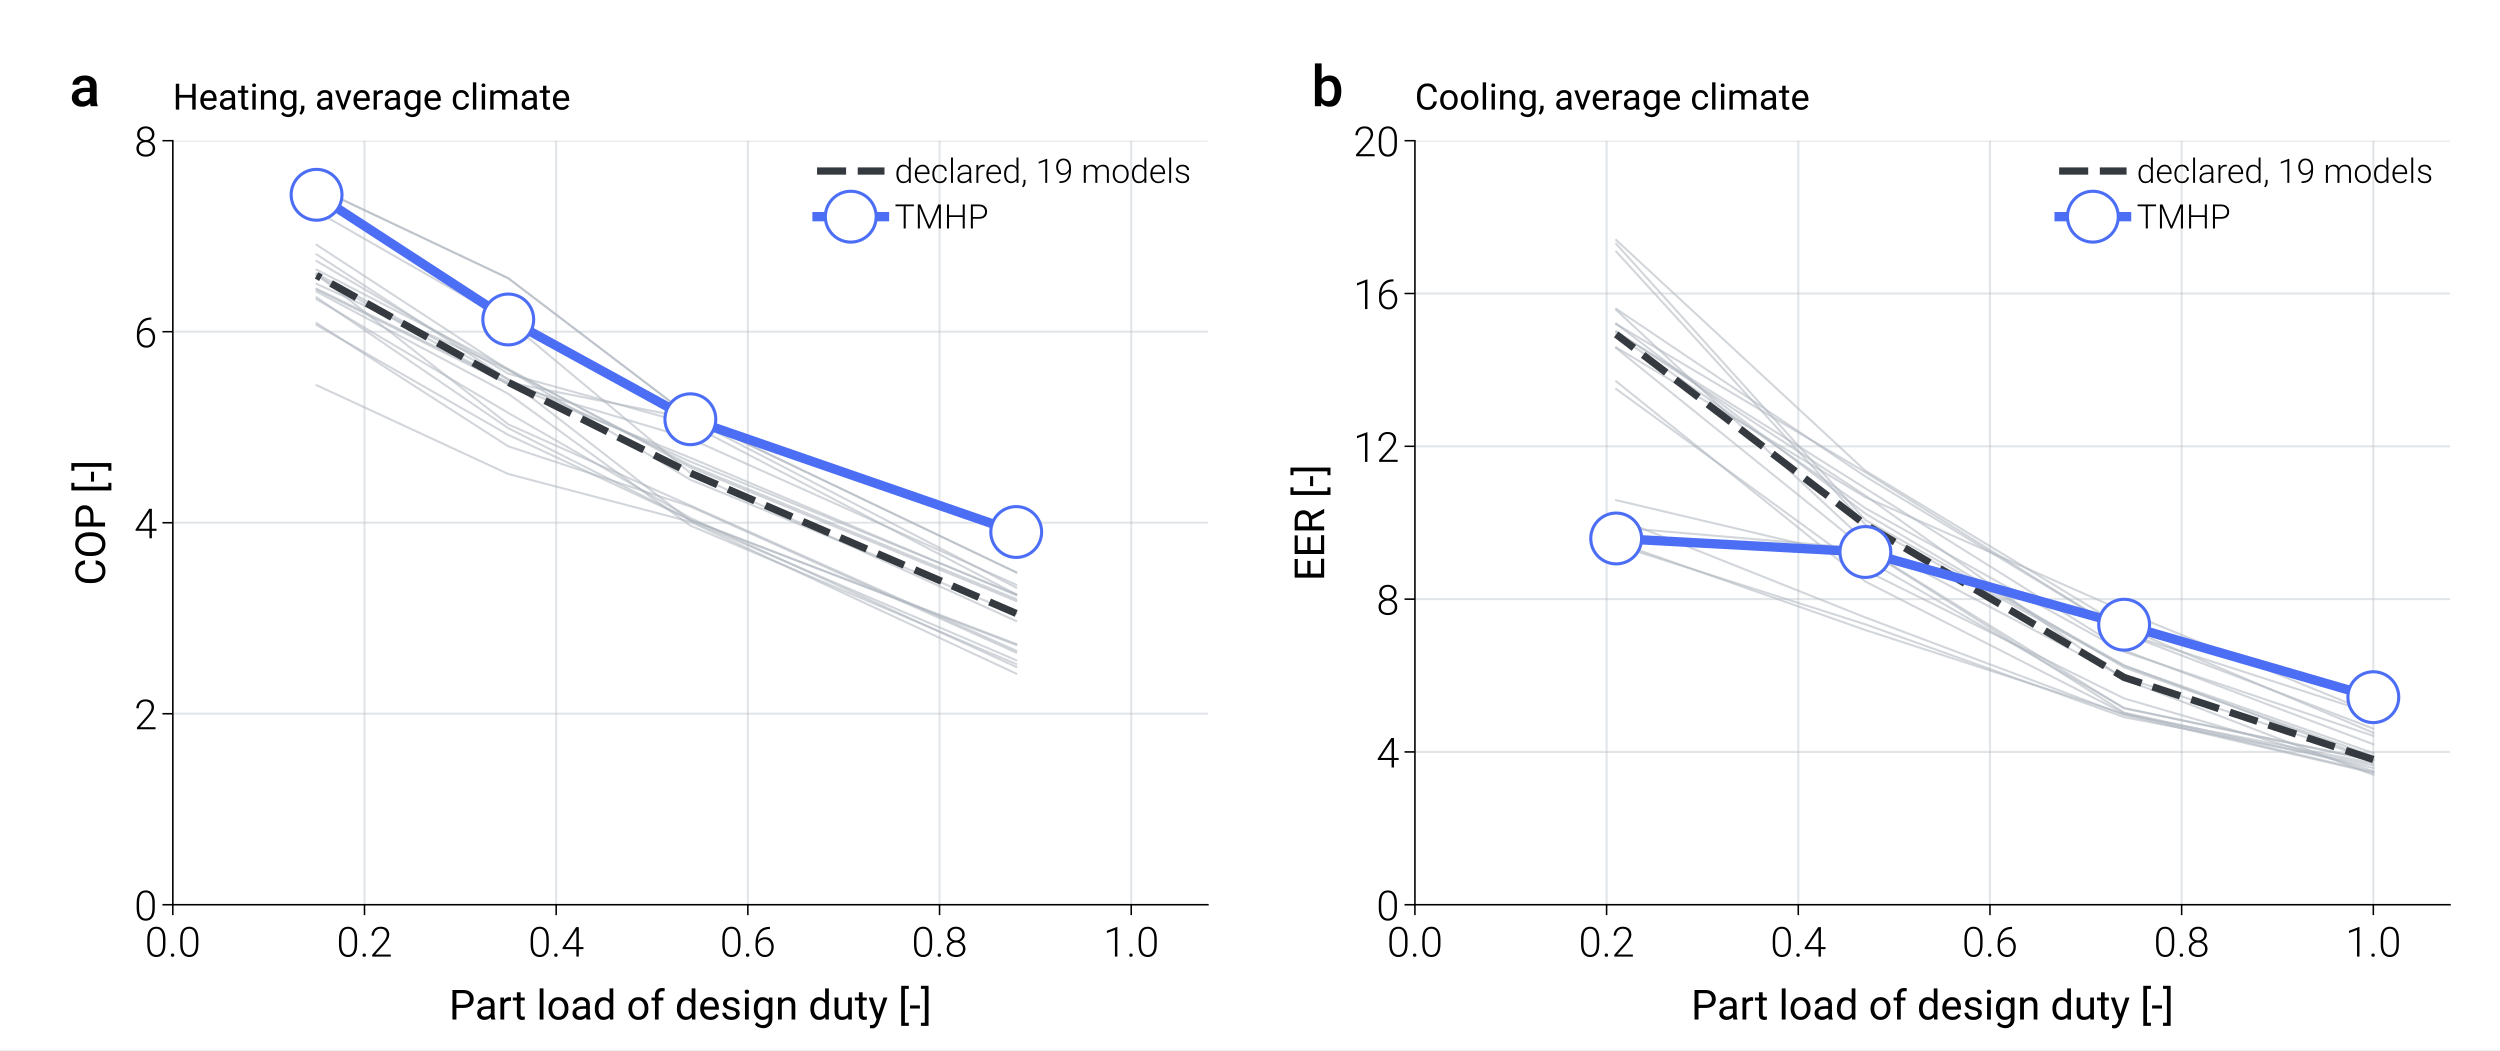
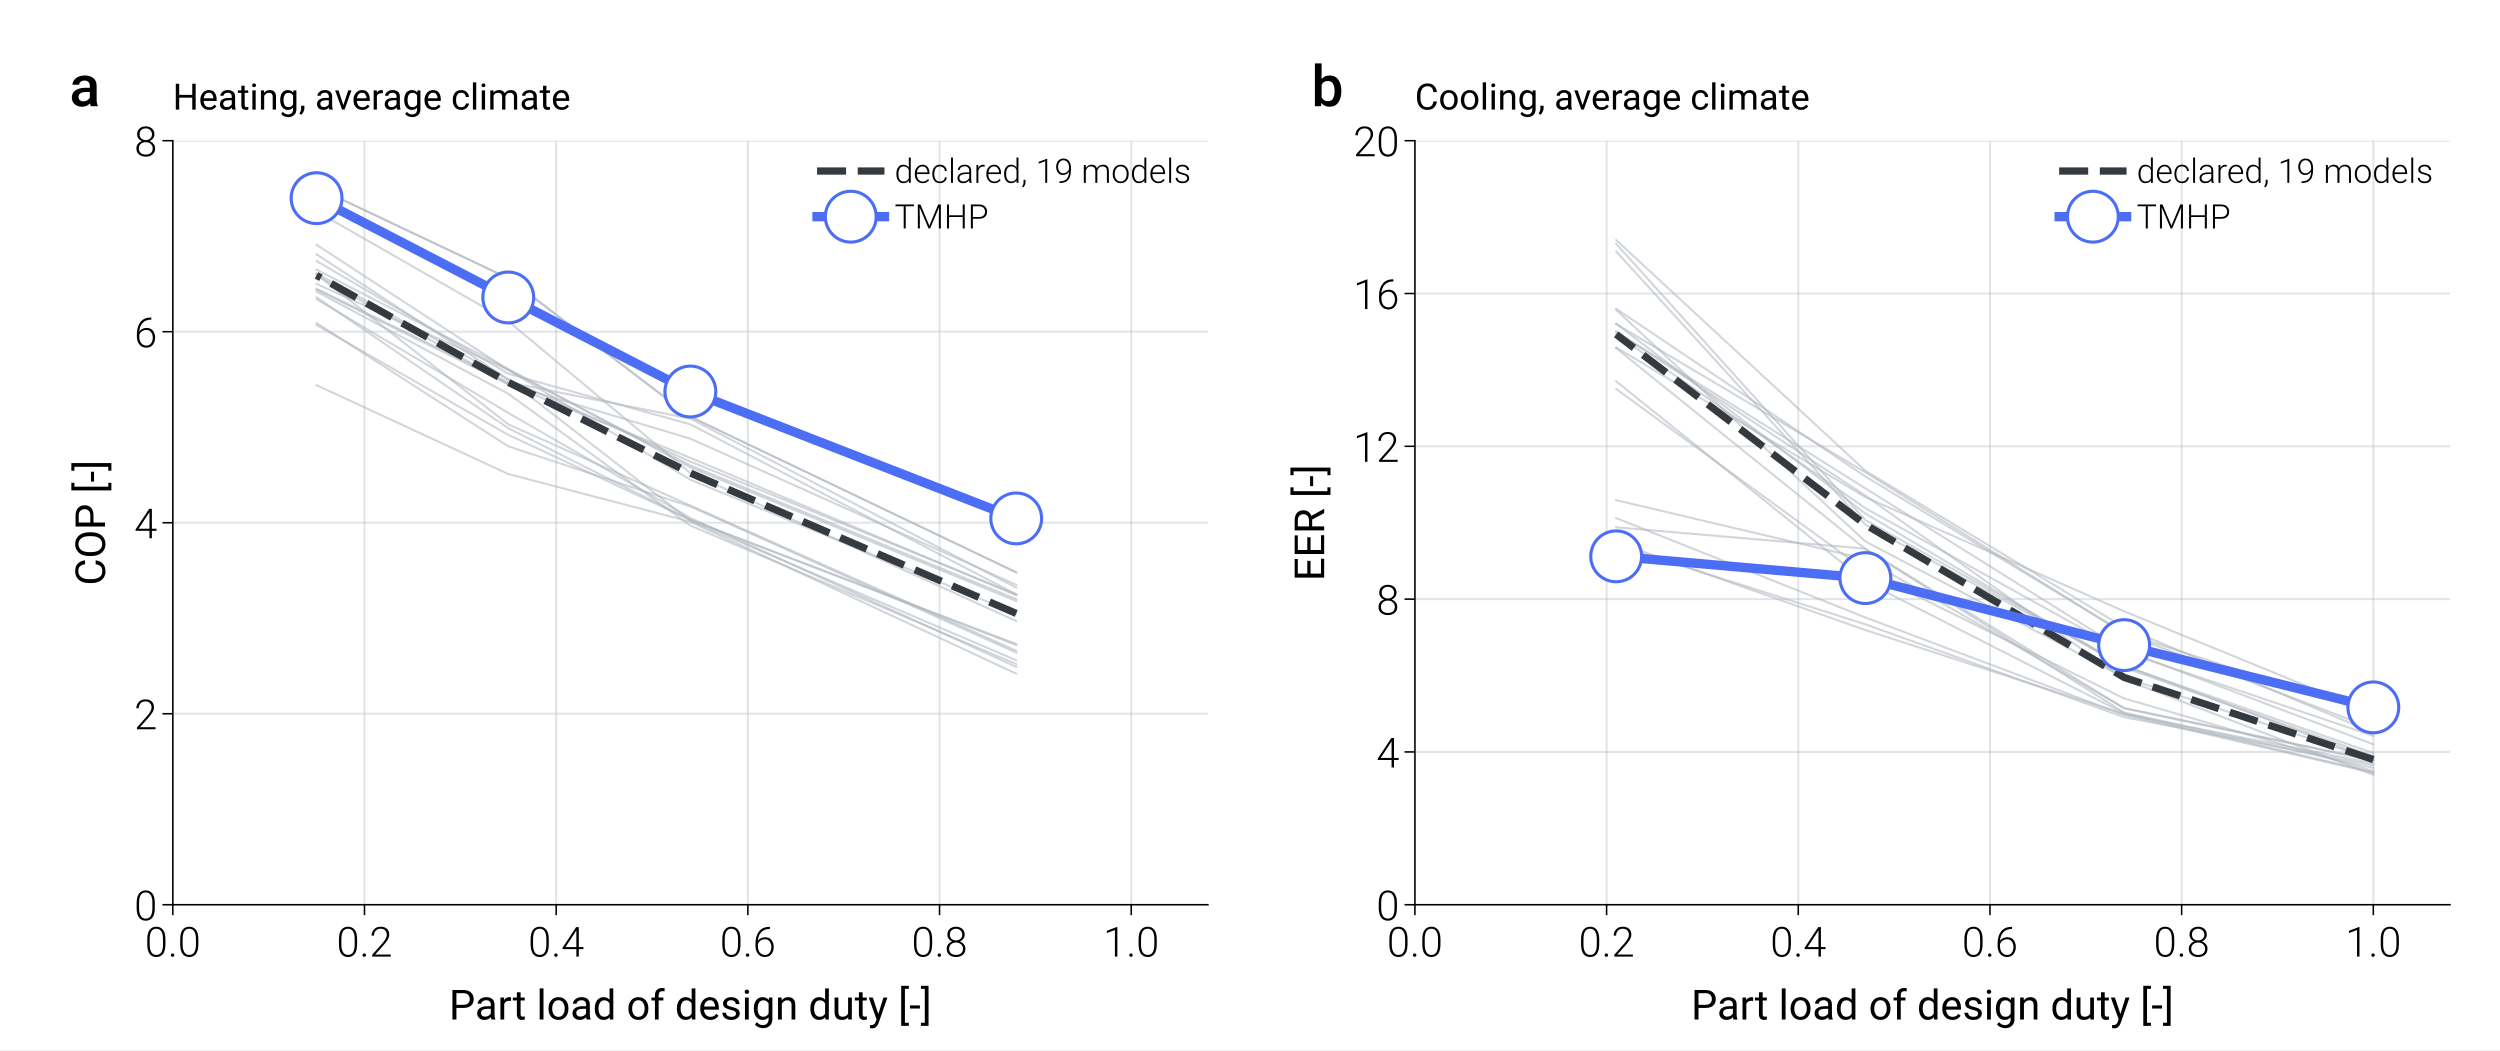
<svg xmlns="http://www.w3.org/2000/svg" xmlns:xlink="http://www.w3.org/1999/xlink" width="481.89pt" height="202.394pt" viewBox="0 0 481.89 202.394" version="1.1">
  <defs>
    <style type="text/css">*{stroke-linejoin: round; stroke-linecap: butt}</style>
  </defs>
  <g id="figure_1">
    <g id="patch_1">
      <path d="M 0 202.394  L 481.89 202.394  L 481.89 0  L 0 0  z " style="fill: #ffffff" />
    </g>
    <g id="axes_1">
      <g id="patch_2">
        <path d="M 33.31 174.393  L 232.829 174.393  L 232.829 27.122  L 33.31 27.122  z " style="fill: #ffffff" />
      </g>
      <g id="matplotlib.axis_1">
        <g id="xtick_1">
          <g id="line2d_1">
            <path d="M 33.31 174.393  L 33.31 27.122  " clip-path="url(#p3e99b9e211)" style="fill: none; stroke: #adb5bd; stroke-opacity: 0.35; stroke-width: 0.4; stroke-linecap: square" />
          </g>
          <g id="line2d_2">
            <defs>
              <path id="mba33fee71c" d="M 0 0  L 0 2  " style="stroke: #000000; stroke-width: 0.3" />
            </defs>
            <g>
              <use xlink:href="#mba33fee71c" x="33.31" y="174.393" style="stroke: #000000; stroke-width: 0.3" />
            </g>
          </g>
          <g id="text_1">
            <text style="font-weight: 300; font-size: 8px; font-family: 'Roboto', 'Lato', 'Inter', 'Open Sans', 'Arial', 'Helvetica', 'Paperlogy', 'Noto Sans CJK KR', 'Pretendard', 'Gothic A1', 'Freesentation', 'AppleGothic', 'Malgun Gothic', sans-serif; text-anchor: middle" x="33.31" y="184.393" transform="rotate(-0 33.3103 184.3933)">0.0</text>
          </g>
        </g>
        <g id="xtick_2">
          <g id="line2d_3">
            <path d="M 70.258 174.393  L 70.258 27.122  " clip-path="url(#p3e99b9e211)" style="fill: none; stroke: #adb5bd; stroke-opacity: 0.35; stroke-width: 0.4; stroke-linecap: square" />
          </g>
          <g id="line2d_4">
            <g>
              <use xlink:href="#mba33fee71c" x="70.258" y="174.393" style="stroke: #000000; stroke-width: 0.3" />
            </g>
          </g>
          <g id="text_2">
            <text style="font-weight: 300; font-size: 8px; font-family: 'Roboto', 'Lato', 'Inter', 'Open Sans', 'Arial', 'Helvetica', 'Paperlogy', 'Noto Sans CJK KR', 'Pretendard', 'Gothic A1', 'Freesentation', 'AppleGothic', 'Malgun Gothic', sans-serif; text-anchor: middle" x="70.258" y="184.393" transform="rotate(-0 70.25825 184.3933)">0.2</text>
          </g>
        </g>
        <g id="xtick_3">
          <g id="line2d_5">
            <path d="M 107.206 174.393  L 107.206 27.122  " clip-path="url(#p3e99b9e211)" style="fill: none; stroke: #adb5bd; stroke-opacity: 0.35; stroke-width: 0.4; stroke-linecap: square" />
          </g>
          <g id="line2d_6">
            <g>
              <use xlink:href="#mba33fee71c" x="107.206" y="174.393" style="stroke: #000000; stroke-width: 0.3" />
            </g>
          </g>
          <g id="text_3">
            <text style="font-weight: 300; font-size: 8px; font-family: 'Roboto', 'Lato', 'Inter', 'Open Sans', 'Arial', 'Helvetica', 'Paperlogy', 'Noto Sans CJK KR', 'Pretendard', 'Gothic A1', 'Freesentation', 'AppleGothic', 'Malgun Gothic', sans-serif; text-anchor: middle" x="107.206" y="184.393" transform="rotate(-0 107.2062 184.3933)">0.4</text>
          </g>
        </g>
        <g id="xtick_4">
          <g id="line2d_7">
            <path d="M 144.154 174.393  L 144.154 27.122  " clip-path="url(#p3e99b9e211)" style="fill: none; stroke: #adb5bd; stroke-opacity: 0.35; stroke-width: 0.4; stroke-linecap: square" />
          </g>
          <g id="line2d_8">
            <g>
              <use xlink:href="#mba33fee71c" x="144.154" y="174.393" style="stroke: #000000; stroke-width: 0.3" />
            </g>
          </g>
          <g id="text_4">
            <text style="font-weight: 300; font-size: 8px; font-family: 'Roboto', 'Lato', 'Inter', 'Open Sans', 'Arial', 'Helvetica', 'Paperlogy', 'Noto Sans CJK KR', 'Pretendard', 'Gothic A1', 'Freesentation', 'AppleGothic', 'Malgun Gothic', sans-serif; text-anchor: middle" x="144.154" y="184.393" transform="rotate(-0 144.1542 184.3933)">0.6</text>
          </g>
        </g>
        <g id="xtick_5">
          <g id="line2d_9">
            <path d="M 181.102 174.393  L 181.102 27.122  " clip-path="url(#p3e99b9e211)" style="fill: none; stroke: #adb5bd; stroke-opacity: 0.35; stroke-width: 0.4; stroke-linecap: square" />
          </g>
          <g id="line2d_10">
            <g>
              <use xlink:href="#mba33fee71c" x="181.102" y="174.393" style="stroke: #000000; stroke-width: 0.3" />
            </g>
          </g>
          <g id="text_5">
            <text style="font-weight: 300; font-size: 8px; font-family: 'Roboto', 'Lato', 'Inter', 'Open Sans', 'Arial', 'Helvetica', 'Paperlogy', 'Noto Sans CJK KR', 'Pretendard', 'Gothic A1', 'Freesentation', 'AppleGothic', 'Malgun Gothic', sans-serif; text-anchor: middle" x="181.102" y="184.393" transform="rotate(-0 181.1021 184.3933)">0.8</text>
          </g>
        </g>
        <g id="xtick_6">
          <g id="line2d_11">
            <path d="M 218.05 174.393  L 218.05 27.122  " clip-path="url(#p3e99b9e211)" style="fill: none; stroke: #adb5bd; stroke-opacity: 0.35; stroke-width: 0.4; stroke-linecap: square" />
          </g>
          <g id="line2d_12">
            <g>
              <use xlink:href="#mba33fee71c" x="218.05" y="174.393" style="stroke: #000000; stroke-width: 0.3" />
            </g>
          </g>
          <g id="text_6">
            <text style="font-weight: 300; font-size: 8px; font-family: 'Roboto', 'Lato', 'Inter', 'Open Sans', 'Arial', 'Helvetica', 'Paperlogy', 'Noto Sans CJK KR', 'Pretendard', 'Gothic A1', 'Freesentation', 'AppleGothic', 'Malgun Gothic', sans-serif; text-anchor: middle" x="218.05" y="184.393" transform="rotate(-0 218.0501 184.3933)">1.0</text>
          </g>
        </g>
        <g id="text_7">
          <text style="font-size: 8px; font-family: 'Roboto', 'Lato', 'Inter', 'Open Sans', 'Arial', 'Helvetica', 'Paperlogy', 'Noto Sans CJK KR', 'Pretendard', 'Gothic A1', 'Freesentation', 'AppleGothic', 'Malgun Gothic', sans-serif; text-anchor: middle" x="133.07" y="196.518" transform="rotate(-0 133.0698 196.5183)">Part load of design duty [-]</text>
        </g>
      </g>
      <g id="matplotlib.axis_2">
        <g id="ytick_1">
          <g id="line2d_13">
            <path d="M 33.31 174.393  L 232.829 174.393  " clip-path="url(#p3e99b9e211)" style="fill: none; stroke: #adb5bd; stroke-opacity: 0.35; stroke-width: 0.4; stroke-linecap: square" />
          </g>
          <g id="line2d_14">
            <defs>
              <path id="m0602d844bb" d="M 0 0  L -2 0  " style="stroke: #000000; stroke-width: 0.3" />
            </defs>
            <g>
              <use xlink:href="#m0602d844bb" x="33.31" y="174.393" style="stroke: #000000; stroke-width: 0.3" />
            </g>
          </g>
          <g id="text_8">
            <text style="font-weight: 300; font-size: 8px; font-family: 'Roboto', 'Lato', 'Inter', 'Open Sans', 'Arial', 'Helvetica', 'Paperlogy', 'Noto Sans CJK KR', 'Pretendard', 'Gothic A1', 'Freesentation', 'AppleGothic', 'Malgun Gothic', sans-serif; text-anchor: end" x="30.31" y="177.393" transform="rotate(-0 30.31029 177.3933)">0</text>
          </g>
        </g>
        <g id="ytick_2">
          <g id="line2d_15">
            <path d="M 33.31 137.575  L 232.829 137.575  " clip-path="url(#p3e99b9e211)" style="fill: none; stroke: #adb5bd; stroke-opacity: 0.35; stroke-width: 0.4; stroke-linecap: square" />
          </g>
          <g id="line2d_16">
            <g>
              <use xlink:href="#m0602d844bb" x="33.31" y="137.575" style="stroke: #000000; stroke-width: 0.3" />
            </g>
          </g>
          <g id="text_9">
            <text style="font-weight: 300; font-size: 8px; font-family: 'Roboto', 'Lato', 'Inter', 'Open Sans', 'Arial', 'Helvetica', 'Paperlogy', 'Noto Sans CJK KR', 'Pretendard', 'Gothic A1', 'Freesentation', 'AppleGothic', 'Malgun Gothic', sans-serif; text-anchor: end" x="30.31" y="140.575" transform="rotate(-0 30.31029 140.5755)">2</text>
          </g>
        </g>
        <g id="ytick_3">
          <g id="line2d_17">
            <path d="M 33.31 100.758  L 232.829 100.758  " clip-path="url(#p3e99b9e211)" style="fill: none; stroke: #adb5bd; stroke-opacity: 0.35; stroke-width: 0.4; stroke-linecap: square" />
          </g>
          <g id="line2d_18">
            <g>
              <use xlink:href="#m0602d844bb" x="33.31" y="100.758" style="stroke: #000000; stroke-width: 0.3" />
            </g>
          </g>
          <g id="text_10">
            <text style="font-weight: 300; font-size: 8px; font-family: 'Roboto', 'Lato', 'Inter', 'Open Sans', 'Arial', 'Helvetica', 'Paperlogy', 'Noto Sans CJK KR', 'Pretendard', 'Gothic A1', 'Freesentation', 'AppleGothic', 'Malgun Gothic', sans-serif; text-anchor: end" x="30.31" y="103.758" transform="rotate(-0 30.31029 103.7577)">4</text>
          </g>
        </g>
        <g id="ytick_4">
          <g id="line2d_19">
            <path d="M 33.31 63.94  L 232.829 63.94  " clip-path="url(#p3e99b9e211)" style="fill: none; stroke: #adb5bd; stroke-opacity: 0.35; stroke-width: 0.4; stroke-linecap: square" />
          </g>
          <g id="line2d_20">
            <g>
              <use xlink:href="#m0602d844bb" x="33.31" y="63.94" style="stroke: #000000; stroke-width: 0.3" />
            </g>
          </g>
          <g id="text_11">
            <text style="font-weight: 300; font-size: 8px; font-family: 'Roboto', 'Lato', 'Inter', 'Open Sans', 'Arial', 'Helvetica', 'Paperlogy', 'Noto Sans CJK KR', 'Pretendard', 'Gothic A1', 'Freesentation', 'AppleGothic', 'Malgun Gothic', sans-serif; text-anchor: end" x="30.31" y="66.94" transform="rotate(-0 30.31029 66.93983)">6</text>
          </g>
        </g>
        <g id="ytick_5">
          <g id="line2d_21">
            <path d="M 33.31 27.122  L 232.829 27.122  " clip-path="url(#p3e99b9e211)" style="fill: none; stroke: #adb5bd; stroke-opacity: 0.35; stroke-width: 0.4; stroke-linecap: square" />
          </g>
          <g id="line2d_22">
            <g>
              <use xlink:href="#m0602d844bb" x="33.31" y="27.122" style="stroke: #000000; stroke-width: 0.3" />
            </g>
          </g>
          <g id="text_12">
            <text style="font-weight: 300; font-size: 8px; font-family: 'Roboto', 'Lato', 'Inter', 'Open Sans', 'Arial', 'Helvetica', 'Paperlogy', 'Noto Sans CJK KR', 'Pretendard', 'Gothic A1', 'Freesentation', 'AppleGothic', 'Malgun Gothic', sans-serif; text-anchor: end" x="30.31" y="30.122" transform="rotate(-0 30.31029 30.122)">8</text>
          </g>
        </g>
        <g id="text_13">
          <text style="font-size: 8px; font-family: 'Roboto', 'Lato', 'Inter', 'Open Sans', 'Arial', 'Helvetica', 'Paperlogy', 'Noto Sans CJK KR', 'Pretendard', 'Gothic A1', 'Freesentation', 'AppleGothic', 'Malgun Gothic', sans-serif; text-anchor: middle" x="20.252" y="100.758" transform="rotate(-90 20.25155 100.7577)">COP [-]</text>
        </g>
      </g>
      <g id="line2d_23">
        <path d="M 195.881 110.33  L 133.07 80.324  L 97.969 53.631  L 61.021 36.142  " clip-path="url(#p3e99b9e211)" style="fill: none; stroke: #adb5bd; stroke-opacity: 0.55; stroke-width: 0.4; stroke-linecap: square" />
      </g>
      <g id="line2d_24">
        <path d="M 195.881 110.33  L 133.07 80.324  L 97.969 53.631  L 61.021 36.142  " clip-path="url(#p3e99b9e211)" style="fill: none; stroke: #adb5bd; stroke-opacity: 0.55; stroke-width: 0.4; stroke-linecap: square" />
      </g>
      <g id="line2d_25">
        <path d="M 195.881 119.719  L 133.07 91.185  L 97.969 61.915  L 61.021 40.745  " clip-path="url(#p3e99b9e211)" style="fill: none; stroke: #adb5bd; stroke-opacity: 0.55; stroke-width: 0.4; stroke-linecap: square" />
      </g>
      <g id="line2d_26">
        <path d="M 195.881 114.748  L 133.07 88.24  L 97.969 74.065  L 61.021 53.079  " clip-path="url(#p3e99b9e211)" style="fill: none; stroke: #adb5bd; stroke-opacity: 0.55; stroke-width: 0.4; stroke-linecap: square" />
      </g>
      <g id="line2d_27">
        <path d="M 195.881 114.564  L 133.07 88.976  L 97.969 73.144  L 61.021 52.71  " clip-path="url(#p3e99b9e211)" style="fill: none; stroke: #adb5bd; stroke-opacity: 0.55; stroke-width: 0.4; stroke-linecap: square" />
      </g>
      <g id="line2d_28">
        <path d="M 195.881 125.426  L 133.07 97.444  L 97.969 81.796  L 61.021 52.894  " clip-path="url(#p3e99b9e211)" style="fill: none; stroke: #adb5bd; stroke-opacity: 0.55; stroke-width: 0.4; stroke-linecap: square" />
      </g>
      <g id="line2d_29">
        <path d="M 195.881 115.485  L 133.07 89.712  L 97.969 71.303  L 61.021 54.735  " clip-path="url(#p3e99b9e211)" style="fill: none; stroke: #adb5bd; stroke-opacity: 0.55; stroke-width: 0.4; stroke-linecap: square" />
      </g>
      <g id="line2d_30">
        <path d="M 195.881 115.853  L 133.07 90.08  L 97.969 71.119  L 61.021 51.974  " clip-path="url(#p3e99b9e211)" style="fill: none; stroke: #adb5bd; stroke-opacity: 0.55; stroke-width: 0.4; stroke-linecap: square" />
      </g>
      <g id="line2d_31">
        <path d="M 195.881 124.137  L 133.07 100.205  L 97.969 83.821  L 61.021 62.651  " clip-path="url(#p3e99b9e211)" style="fill: none; stroke: #adb5bd; stroke-opacity: 0.55; stroke-width: 0.4; stroke-linecap: square" />
      </g>
      <g id="line2d_32">
        <path d="M 195.881 112.723  L 133.07 84.558  L 97.969 74.065  L 61.021 55.84  " clip-path="url(#p3e99b9e211)" style="fill: none; stroke: #adb5bd; stroke-opacity: 0.55; stroke-width: 0.4; stroke-linecap: square" />
      </g>
      <g id="line2d_33">
        <path d="M 195.881 113.276  L 133.07 80.692  L 97.969 73.697  L 61.021 55.656  " clip-path="url(#p3e99b9e211)" style="fill: none; stroke: #adb5bd; stroke-opacity: 0.55; stroke-width: 0.4; stroke-linecap: square" />
      </g>
      <g id="line2d_34">
        <path d="M 195.881 114.564  L 133.07 81.796  L 97.969 72.04  L 61.021 50.317  " clip-path="url(#p3e99b9e211)" style="fill: none; stroke: #adb5bd; stroke-opacity: 0.55; stroke-width: 0.4; stroke-linecap: square" />
      </g>
      <g id="line2d_35">
        <path d="M 195.881 128.003  L 133.07 101.31  L 97.969 75.906  L 61.021 56.208  " clip-path="url(#p3e99b9e211)" style="fill: none; stroke: #adb5bd; stroke-opacity: 0.55; stroke-width: 0.4; stroke-linecap: square" />
      </g>
      <g id="line2d_36">
        <path d="M 195.881 128.555  L 133.07 99.837  L 97.969 79.587  L 61.021 57.681  " clip-path="url(#p3e99b9e211)" style="fill: none; stroke: #adb5bd; stroke-opacity: 0.55; stroke-width: 0.4; stroke-linecap: square" />
      </g>
      <g id="line2d_37">
        <path d="M 195.881 129.844  L 133.07 100.574  L 97.969 91.369  L 61.021 74.249  " clip-path="url(#p3e99b9e211)" style="fill: none; stroke: #adb5bd; stroke-opacity: 0.55; stroke-width: 0.4; stroke-linecap: square" />
      </g>
      <g id="line2d_38">
        <path d="M 195.881 124.321  L 133.07 100.205  L 97.969 82.533  L 61.021 57.313  " clip-path="url(#p3e99b9e211)" style="fill: none; stroke: #adb5bd; stroke-opacity: 0.55; stroke-width: 0.4; stroke-linecap: square" />
      </g>
      <g id="line2d_39">
        <path d="M 195.881 125.794  L 133.07 97.628  L 97.969 86.031  L 61.021 62.283  " clip-path="url(#p3e99b9e211)" style="fill: none; stroke: #adb5bd; stroke-opacity: 0.55; stroke-width: 0.4; stroke-linecap: square" />
      </g>
      <g id="line2d_40">
        <path d="M 195.881 118.246  L 133.07 92.474  L 97.969 71.303  L 61.021 47.188  " clip-path="url(#p3e99b9e211)" style="fill: none; stroke: #adb5bd; stroke-opacity: 0.55; stroke-width: 0.4; stroke-linecap: square" />
      </g>
      <g id="line2d_41">
        <path d="M 195.881 127.267  L 133.07 100.389  L 97.969 73.144  L 61.021 49.029  " clip-path="url(#p3e99b9e211)" style="fill: none; stroke: #adb5bd; stroke-opacity: 0.55; stroke-width: 0.4; stroke-linecap: square" />
      </g>
      <g id="patch_3">
        <path d="M 33.31 174.393  L 33.31 27.122  " style="fill: none; stroke: #000000; stroke-width: 0.3; stroke-linejoin: miter; stroke-linecap: square" />
      </g>
      <g id="patch_4">
        <path d="M 33.31 174.393  L 232.829 174.393  " style="fill: none; stroke: #000000; stroke-width: 0.3; stroke-linejoin: miter; stroke-linecap: square" />
      </g>
      <g id="line2d_42">
        <path d="M 195.881 118.246  L 133.07 91.185  L 97.969 73.697  L 61.021 53.079  " clip-path="url(#p3e99b9e211)" style="fill: none; stroke-dasharray: 5.6,2.24; stroke-dashoffset: 0; stroke: #343a40; stroke-width: 1.4" />
      </g>
      <g id="text_14">
        <text style="font-weight: 500; font-size: 11px; font-family: 'Roboto', 'Lato', 'Inter', 'Open Sans', 'Arial', 'Helvetica', 'Paperlogy', 'Noto Sans CJK KR', 'Pretendard', 'Gothic A1', 'Freesentation', 'AppleGothic', 'Malgun Gothic', sans-serif; text-anchor: start" x="13.358" y="20.469" transform="rotate(-0 13.3584 20.46948)">a</text>
      </g>
      <g id="text_15">
        <text style="font-size: 7px; font-family: 'Roboto', 'Lato', 'Inter', 'Open Sans', 'Arial', 'Helvetica', 'Paperlogy', 'Noto Sans CJK KR', 'Pretendard', 'Gothic A1', 'Freesentation', 'AppleGothic', 'Malgun Gothic', sans-serif; text-anchor: start" x="33.31" y="21.122" transform="rotate(-0 33.3103 21.122)">Heating, average climate</text>
      </g>
      <g id="line2d_43">
-         <path d="M 195.881 102.547  L 133.07 80.813  L 97.969 61.579  L 61.021 37.548  " clip-path="url(#p3e99b9e211)" style="fill: none; stroke: #4c6ef5; stroke-width: 1.8; stroke-linecap: square" />
+         <path d="M 195.881 99.928  L 133.07 75.467  L 97.969 57.339  L 61.021 38.198  " clip-path="url(#p3e99b9e211)" style="fill: none; stroke: #4c6ef5; stroke-width: 1.8; stroke-linecap: square" />
        <defs>
          <path id="m7b31aabd62" d="M 0 4.9  C 1.299 4.9 2.546 4.384 3.465 3.465  C 4.384 2.546 4.9 1.299 4.9 0  C 4.9 -1.299 4.384 -2.546 3.465 -3.465  C 2.546 -4.384 1.299 -4.9 0 -4.9  C -1.299 -4.9 -2.546 -4.384 -3.465 -3.465  C -4.384 -2.546 -4.9 -1.299 -4.9 0  C -4.9 1.299 -4.384 2.546 -3.465 3.465  C -2.546 4.384 -1.299 4.9 0 4.9  z " style="stroke: #4c6ef5; stroke-width: 0.6" />
        </defs>
        <g clip-path="url(#p3e99b9e211)">
-           <use xlink:href="#m7b31aabd62" x="195.881" y="102.547" style="fill: #ffffff; stroke: #4c6ef5; stroke-width: 0.6" />
-           <use xlink:href="#m7b31aabd62" x="133.07" y="80.813" style="fill: #ffffff; stroke: #4c6ef5; stroke-width: 0.6" />
-           <use xlink:href="#m7b31aabd62" x="97.969" y="61.579" style="fill: #ffffff; stroke: #4c6ef5; stroke-width: 0.6" />
-           <use xlink:href="#m7b31aabd62" x="61.021" y="37.548" style="fill: #ffffff; stroke: #4c6ef5; stroke-width: 0.6" />
+           <use xlink:href="#m7b31aabd62" x="195.881" y="99.928" style="fill: #ffffff; stroke: #4c6ef5; stroke-width: 0.6" />
+           <use xlink:href="#m7b31aabd62" x="133.07" y="75.467" style="fill: #ffffff; stroke: #4c6ef5; stroke-width: 0.6" />
+           <use xlink:href="#m7b31aabd62" x="97.969" y="57.339" style="fill: #ffffff; stroke: #4c6ef5; stroke-width: 0.6" />
+           <use xlink:href="#m7b31aabd62" x="61.021" y="38.198" style="fill: #ffffff; stroke: #4c6ef5; stroke-width: 0.6" />
        </g>
      </g>
      <g id="legend_1">
        <g id="line2d_44">
          <path d="M 157.49 32.972  L 163.99 32.972  L 170.49 32.972  " style="fill: none; stroke-dasharray: 5.6,2.24; stroke-dashoffset: 0; stroke: #343a40; stroke-width: 1.4" />
        </g>
        <g id="text_16">
          <text style="font-weight: 300; font-size: 6.5px; font-family: 'Roboto', 'Lato', 'Inter', 'Open Sans', 'Arial', 'Helvetica', 'Paperlogy', 'Noto Sans CJK KR', 'Pretendard', 'Gothic A1', 'Freesentation', 'AppleGothic', 'Malgun Gothic', sans-serif; text-anchor: start" x="172.44" y="35.247" transform="rotate(-0 172.4402 35.247)">declared, 19 models</text>
        </g>
        <g id="line2d_45">
          <path d="M 157.49 41.767  L 163.99 41.767  L 170.49 41.767  " style="fill: none; stroke: #4c6ef5; stroke-width: 1.8; stroke-linecap: square" />
          <g>
            <use xlink:href="#m7b31aabd62" x="163.99" y="41.767" style="fill: #ffffff; stroke: #4c6ef5; stroke-width: 0.6" />
          </g>
        </g>
        <g id="text_17">
          <text style="font-weight: 300; font-size: 6.5px; font-family: 'Roboto', 'Lato', 'Inter', 'Open Sans', 'Arial', 'Helvetica', 'Paperlogy', 'Noto Sans CJK KR', 'Pretendard', 'Gothic A1', 'Freesentation', 'AppleGothic', 'Malgun Gothic', sans-serif; text-anchor: start" x="172.44" y="44.042" transform="rotate(-0 172.4402 44.04231)">TMHP</text>
        </g>
      </g>
    </g>
    <g id="axes_2">
      <g id="patch_5">
        <path d="M 272.733 174.393  L 472.252 174.393  L 472.252 27.122  L 272.733 27.122  z " style="fill: #ffffff" />
      </g>
      <g id="matplotlib.axis_3">
        <g id="xtick_7">
          <g id="line2d_46">
            <path d="M 272.733 174.393  L 272.733 27.122  " clip-path="url(#p431b1ce969)" style="fill: none; stroke: #adb5bd; stroke-opacity: 0.35; stroke-width: 0.4; stroke-linecap: square" />
          </g>
          <g id="line2d_47">
            <g>
              <use xlink:href="#mba33fee71c" x="272.733" y="174.393" style="stroke: #000000; stroke-width: 0.3" />
            </g>
          </g>
          <g id="text_18">
            <text style="font-weight: 300; font-size: 8px; font-family: 'Roboto', 'Lato', 'Inter', 'Open Sans', 'Arial', 'Helvetica', 'Paperlogy', 'Noto Sans CJK KR', 'Pretendard', 'Gothic A1', 'Freesentation', 'AppleGothic', 'Malgun Gothic', sans-serif; text-anchor: middle" x="272.733" y="184.393" transform="rotate(-0 272.733 184.3933)">0.0</text>
          </g>
        </g>
        <g id="xtick_8">
          <g id="line2d_48">
            <path d="M 309.681 174.393  L 309.681 27.122  " clip-path="url(#p431b1ce969)" style="fill: none; stroke: #adb5bd; stroke-opacity: 0.35; stroke-width: 0.4; stroke-linecap: square" />
          </g>
          <g id="line2d_49">
            <g>
              <use xlink:href="#mba33fee71c" x="309.681" y="174.393" style="stroke: #000000; stroke-width: 0.3" />
            </g>
          </g>
          <g id="text_19">
            <text style="font-weight: 300; font-size: 8px; font-family: 'Roboto', 'Lato', 'Inter', 'Open Sans', 'Arial', 'Helvetica', 'Paperlogy', 'Noto Sans CJK KR', 'Pretendard', 'Gothic A1', 'Freesentation', 'AppleGothic', 'Malgun Gothic', sans-serif; text-anchor: middle" x="309.681" y="184.393" transform="rotate(-0 309.681 184.3933)">0.2</text>
          </g>
        </g>
        <g id="xtick_9">
          <g id="line2d_50">
            <path d="M 346.629 174.393  L 346.629 27.122  " clip-path="url(#p431b1ce969)" style="fill: none; stroke: #adb5bd; stroke-opacity: 0.35; stroke-width: 0.4; stroke-linecap: square" />
          </g>
          <g id="line2d_51">
            <g>
              <use xlink:href="#mba33fee71c" x="346.629" y="174.393" style="stroke: #000000; stroke-width: 0.3" />
            </g>
          </g>
          <g id="text_20">
            <text style="font-weight: 300; font-size: 8px; font-family: 'Roboto', 'Lato', 'Inter', 'Open Sans', 'Arial', 'Helvetica', 'Paperlogy', 'Noto Sans CJK KR', 'Pretendard', 'Gothic A1', 'Freesentation', 'AppleGothic', 'Malgun Gothic', sans-serif; text-anchor: middle" x="346.629" y="184.393" transform="rotate(-0 346.6289 184.3933)">0.4</text>
          </g>
        </g>
        <g id="xtick_10">
          <g id="line2d_52">
            <path d="M 383.577 174.393  L 383.577 27.122  " clip-path="url(#p431b1ce969)" style="fill: none; stroke: #adb5bd; stroke-opacity: 0.35; stroke-width: 0.4; stroke-linecap: square" />
          </g>
          <g id="line2d_53">
            <g>
              <use xlink:href="#mba33fee71c" x="383.577" y="174.393" style="stroke: #000000; stroke-width: 0.3" />
            </g>
          </g>
          <g id="text_21">
            <text style="font-weight: 300; font-size: 8px; font-family: 'Roboto', 'Lato', 'Inter', 'Open Sans', 'Arial', 'Helvetica', 'Paperlogy', 'Noto Sans CJK KR', 'Pretendard', 'Gothic A1', 'Freesentation', 'AppleGothic', 'Malgun Gothic', sans-serif; text-anchor: middle" x="383.577" y="184.393" transform="rotate(-0 383.5769 184.3933)">0.6</text>
          </g>
        </g>
        <g id="xtick_11">
          <g id="line2d_54">
            <path d="M 420.525 174.393  L 420.525 27.122  " clip-path="url(#p431b1ce969)" style="fill: none; stroke: #adb5bd; stroke-opacity: 0.35; stroke-width: 0.4; stroke-linecap: square" />
          </g>
          <g id="line2d_55">
            <g>
              <use xlink:href="#mba33fee71c" x="420.525" y="174.393" style="stroke: #000000; stroke-width: 0.3" />
            </g>
          </g>
          <g id="text_22">
            <text style="font-weight: 300; font-size: 8px; font-family: 'Roboto', 'Lato', 'Inter', 'Open Sans', 'Arial', 'Helvetica', 'Paperlogy', 'Noto Sans CJK KR', 'Pretendard', 'Gothic A1', 'Freesentation', 'AppleGothic', 'Malgun Gothic', sans-serif; text-anchor: middle" x="420.525" y="184.393" transform="rotate(-0 420.5248 184.3933)">0.8</text>
          </g>
        </g>
        <g id="xtick_12">
          <g id="line2d_56">
            <path d="M 457.473 174.393  L 457.473 27.122  " clip-path="url(#p431b1ce969)" style="fill: none; stroke: #adb5bd; stroke-opacity: 0.35; stroke-width: 0.4; stroke-linecap: square" />
          </g>
          <g id="line2d_57">
            <g>
              <use xlink:href="#mba33fee71c" x="457.473" y="174.393" style="stroke: #000000; stroke-width: 0.3" />
            </g>
          </g>
          <g id="text_23">
            <text style="font-weight: 300; font-size: 8px; font-family: 'Roboto', 'Lato', 'Inter', 'Open Sans', 'Arial', 'Helvetica', 'Paperlogy', 'Noto Sans CJK KR', 'Pretendard', 'Gothic A1', 'Freesentation', 'AppleGothic', 'Malgun Gothic', sans-serif; text-anchor: middle" x="457.473" y="184.393" transform="rotate(-0 457.4728 184.3933)">1.0</text>
          </g>
        </g>
        <g id="text_24">
          <text style="font-size: 8px; font-family: 'Roboto', 'Lato', 'Inter', 'Open Sans', 'Arial', 'Helvetica', 'Paperlogy', 'Noto Sans CJK KR', 'Pretendard', 'Gothic A1', 'Freesentation', 'AppleGothic', 'Malgun Gothic', sans-serif; text-anchor: middle" x="372.492" y="196.518" transform="rotate(-0 372.4925 196.5183)">Part load of design duty [-]</text>
        </g>
      </g>
      <g id="matplotlib.axis_4">
        <g id="ytick_6">
          <g id="line2d_58">
            <path d="M 272.733 174.393  L 472.252 174.393  " clip-path="url(#p431b1ce969)" style="fill: none; stroke: #adb5bd; stroke-opacity: 0.35; stroke-width: 0.4; stroke-linecap: square" />
          </g>
          <g id="line2d_59">
            <g>
              <use xlink:href="#m0602d844bb" x="272.733" y="174.393" style="stroke: #000000; stroke-width: 0.3" />
            </g>
          </g>
          <g id="text_25">
            <text style="font-weight: 300; font-size: 8px; font-family: 'Roboto', 'Lato', 'Inter', 'Open Sans', 'Arial', 'Helvetica', 'Paperlogy', 'Noto Sans CJK KR', 'Pretendard', 'Gothic A1', 'Freesentation', 'AppleGothic', 'Malgun Gothic', sans-serif; text-anchor: end" x="269.733" y="177.393" transform="rotate(-0 269.733 177.3933)">0</text>
          </g>
        </g>
        <g id="ytick_7">
          <g id="line2d_60">
            <path d="M 272.733 144.939  L 472.252 144.939  " clip-path="url(#p431b1ce969)" style="fill: none; stroke: #adb5bd; stroke-opacity: 0.35; stroke-width: 0.4; stroke-linecap: square" />
          </g>
          <g id="line2d_61">
            <g>
              <use xlink:href="#m0602d844bb" x="272.733" y="144.939" style="stroke: #000000; stroke-width: 0.3" />
            </g>
          </g>
          <g id="text_26">
            <text style="font-weight: 300; font-size: 8px; font-family: 'Roboto', 'Lato', 'Inter', 'Open Sans', 'Arial', 'Helvetica', 'Paperlogy', 'Noto Sans CJK KR', 'Pretendard', 'Gothic A1', 'Freesentation', 'AppleGothic', 'Malgun Gothic', sans-serif; text-anchor: end" x="269.733" y="147.939" transform="rotate(-0 269.733 147.9391)">4</text>
          </g>
        </g>
        <g id="ytick_8">
          <g id="line2d_62">
            <path d="M 272.733 115.485  L 472.252 115.485  " clip-path="url(#p431b1ce969)" style="fill: none; stroke: #adb5bd; stroke-opacity: 0.35; stroke-width: 0.4; stroke-linecap: square" />
          </g>
          <g id="line2d_63">
            <g>
              <use xlink:href="#m0602d844bb" x="272.733" y="115.485" style="stroke: #000000; stroke-width: 0.3" />
            </g>
          </g>
          <g id="text_27">
            <text style="font-weight: 300; font-size: 8px; font-family: 'Roboto', 'Lato', 'Inter', 'Open Sans', 'Arial', 'Helvetica', 'Paperlogy', 'Noto Sans CJK KR', 'Pretendard', 'Gothic A1', 'Freesentation', 'AppleGothic', 'Malgun Gothic', sans-serif; text-anchor: end" x="269.733" y="118.485" transform="rotate(-0 269.733 118.4848)">8</text>
          </g>
        </g>
        <g id="ytick_9">
          <g id="line2d_64">
            <path d="M 272.733 86.031  L 472.252 86.031  " clip-path="url(#p431b1ce969)" style="fill: none; stroke: #adb5bd; stroke-opacity: 0.35; stroke-width: 0.4; stroke-linecap: square" />
          </g>
          <g id="line2d_65">
            <g>
              <use xlink:href="#m0602d844bb" x="272.733" y="86.031" style="stroke: #000000; stroke-width: 0.3" />
            </g>
          </g>
          <g id="text_28">
            <text style="font-weight: 300; font-size: 8px; font-family: 'Roboto', 'Lato', 'Inter', 'Open Sans', 'Arial', 'Helvetica', 'Paperlogy', 'Noto Sans CJK KR', 'Pretendard', 'Gothic A1', 'Freesentation', 'AppleGothic', 'Malgun Gothic', sans-serif; text-anchor: end" x="269.733" y="89.031" transform="rotate(-0 269.733 89.03053)">12</text>
          </g>
        </g>
        <g id="ytick_10">
          <g id="line2d_66">
            <path d="M 272.733 56.576  L 472.252 56.576  " clip-path="url(#p431b1ce969)" style="fill: none; stroke: #adb5bd; stroke-opacity: 0.35; stroke-width: 0.4; stroke-linecap: square" />
          </g>
          <g id="line2d_67">
            <g>
              <use xlink:href="#m0602d844bb" x="272.733" y="56.576" style="stroke: #000000; stroke-width: 0.3" />
            </g>
          </g>
          <g id="text_29">
            <text style="font-weight: 300; font-size: 8px; font-family: 'Roboto', 'Lato', 'Inter', 'Open Sans', 'Arial', 'Helvetica', 'Paperlogy', 'Noto Sans CJK KR', 'Pretendard', 'Gothic A1', 'Freesentation', 'AppleGothic', 'Malgun Gothic', sans-serif; text-anchor: end" x="269.733" y="59.576" transform="rotate(-0 269.733 59.57627)">16</text>
          </g>
        </g>
        <g id="ytick_11">
          <g id="line2d_68">
            <path d="M 272.733 27.122  L 472.252 27.122  " clip-path="url(#p431b1ce969)" style="fill: none; stroke: #adb5bd; stroke-opacity: 0.35; stroke-width: 0.4; stroke-linecap: square" />
          </g>
          <g id="line2d_69">
            <g>
              <use xlink:href="#m0602d844bb" x="272.733" y="27.122" style="stroke: #000000; stroke-width: 0.3" />
            </g>
          </g>
          <g id="text_30">
            <text style="font-weight: 300; font-size: 8px; font-family: 'Roboto', 'Lato', 'Inter', 'Open Sans', 'Arial', 'Helvetica', 'Paperlogy', 'Noto Sans CJK KR', 'Pretendard', 'Gothic A1', 'Freesentation', 'AppleGothic', 'Malgun Gothic', sans-serif; text-anchor: end" x="269.733" y="30.122" transform="rotate(-0 269.733 30.122)">20</text>
          </g>
        </g>
        <g id="text_31">
          <text style="font-size: 8px; font-family: 'Roboto', 'Lato', 'Inter', 'Open Sans', 'Arial', 'Helvetica', 'Paperlogy', 'Noto Sans CJK KR', 'Pretendard', 'Gothic A1', 'Freesentation', 'AppleGothic', 'Malgun Gothic', sans-serif; text-anchor: middle" x="255.241" y="100.758" transform="rotate(-90 255.2405 100.7577)">EER [-]</text>
        </g>
      </g>
      <g id="line2d_70">
        <path d="M 457.473 137.502  L 409.44 117.841  L 359.561 95.824  L 311.528 66.959  " clip-path="url(#p431b1ce969)" style="fill: none; stroke: #adb5bd; stroke-opacity: 0.55; stroke-width: 0.4; stroke-linecap: square" />
      </g>
      <g id="line2d_71">
        <path d="M 457.473 140.447  L 409.44 122.112  L 359.561 91.038  L 311.528 62.467  " clip-path="url(#p431b1ce969)" style="fill: none; stroke: #adb5bd; stroke-opacity: 0.55; stroke-width: 0.4; stroke-linecap: square" />
      </g>
      <g id="line2d_72">
        <path d="M 457.473 145.749  L 409.44 128.666  L 359.561 98.99  L 311.528 62.393  " clip-path="url(#p431b1ce969)" style="fill: none; stroke: #adb5bd; stroke-opacity: 0.55; stroke-width: 0.4; stroke-linecap: square" />
      </g>
      <g id="line2d_73">
        <path d="M 457.473 141.257  L 409.44 120.934  L 359.561 90.743  L 311.528 46.267  " clip-path="url(#p431b1ce969)" style="fill: none; stroke: #adb5bd; stroke-opacity: 0.55; stroke-width: 0.4; stroke-linecap: square" />
      </g>
      <g id="line2d_74">
        <path d="M 457.473 146.412  L 409.44 128.224  L 359.561 100.242  L 311.528 47.004  " clip-path="url(#p431b1ce969)" style="fill: none; stroke: #adb5bd; stroke-opacity: 0.55; stroke-width: 0.4; stroke-linecap: square" />
      </g>
      <g id="line2d_75">
        <path d="M 457.473 148.842  L 409.44 137.502  L 359.561 112.098  L 311.528 73.512  " clip-path="url(#p431b1ce969)" style="fill: none; stroke: #adb5bd; stroke-opacity: 0.55; stroke-width: 0.4; stroke-linecap: square" />
      </g>
      <g id="line2d_76">
        <path d="M 457.473 143.466  L 409.44 125.352  L 359.561 94.13  L 311.528 63.94  " clip-path="url(#p431b1ce969)" style="fill: none; stroke: #adb5bd; stroke-opacity: 0.55; stroke-width: 0.4; stroke-linecap: square" />
      </g>
      <g id="line2d_77">
        <path d="M 457.473 149.357  L 409.44 130.948  L 359.561 95.53  L 311.528 63.94  " clip-path="url(#p431b1ce969)" style="fill: none; stroke: #adb5bd; stroke-opacity: 0.55; stroke-width: 0.4; stroke-linecap: square" />
      </g>
      <g id="line2d_78">
        <path d="M 457.473 148.032  L 409.44 137.355  L 359.561 105.839  L 311.528 67.106  " clip-path="url(#p431b1ce969)" style="fill: none; stroke: #adb5bd; stroke-opacity: 0.55; stroke-width: 0.4; stroke-linecap: square" />
      </g>
      <g id="line2d_79">
        <path d="M 457.473 137.575  L 409.44 122.038  L 359.561 91.848  L 311.528 59.522  " clip-path="url(#p431b1ce969)" style="fill: none; stroke: #adb5bd; stroke-opacity: 0.55; stroke-width: 0.4; stroke-linecap: square" />
      </g>
      <g id="line2d_80">
        <path d="M 457.473 141.846  L 409.44 125.647  L 359.561 97.96  L 311.528 64.455  " clip-path="url(#p431b1ce969)" style="fill: none; stroke: #adb5bd; stroke-opacity: 0.55; stroke-width: 0.4; stroke-linecap: square" />
      </g>
      <g id="line2d_81">
        <path d="M 457.473 146.412  L 409.44 130.58  L 359.561 104.366  L 311.528 59.743  " clip-path="url(#p431b1ce969)" style="fill: none; stroke: #adb5bd; stroke-opacity: 0.55; stroke-width: 0.4; stroke-linecap: square" />
      </g>
      <g id="line2d_82">
        <path d="M 457.473 146.633  L 409.44 136.545  L 359.561 105.765  L 311.528 101.641  " clip-path="url(#p431b1ce969)" style="fill: none; stroke: #adb5bd; stroke-opacity: 0.55; stroke-width: 0.4; stroke-linecap: square" />
      </g>
      <g id="line2d_83">
        <path d="M 457.473 146.559  L 409.44 136.471  L 359.561 107.753  L 311.528 96.413  " clip-path="url(#p431b1ce969)" style="fill: none; stroke: #adb5bd; stroke-opacity: 0.55; stroke-width: 0.4; stroke-linecap: square" />
      </g>
      <g id="line2d_84">
        <path d="M 457.473 148.989  L 409.44 137.796  L 359.561 119.019  L 311.528 99.874  " clip-path="url(#p431b1ce969)" style="fill: none; stroke: #adb5bd; stroke-opacity: 0.55; stroke-width: 0.4; stroke-linecap: square" />
      </g>
      <g id="line2d_85">
        <path d="M 457.473 147.148  L 409.44 137.649  L 359.561 121.449  L 311.528 104.513  " clip-path="url(#p431b1ce969)" style="fill: none; stroke: #adb5bd; stroke-opacity: 0.55; stroke-width: 0.4; stroke-linecap: square" />
      </g>
      <g id="line2d_86">
        <path d="M 457.473 147.516  L 409.44 138.238  L 359.561 120.345  L 311.528 105.029  " clip-path="url(#p431b1ce969)" style="fill: none; stroke: #adb5bd; stroke-opacity: 0.55; stroke-width: 0.4; stroke-linecap: square" />
      </g>
      <g id="line2d_87">
        <path d="M 457.473 145.16  L 409.44 128.371  L 359.561 101.126  L 311.528 48.476  " clip-path="url(#p431b1ce969)" style="fill: none; stroke: #adb5bd; stroke-opacity: 0.55; stroke-width: 0.4; stroke-linecap: square" />
      </g>
      <g id="line2d_88">
        <path d="M 457.473 148.621  L 409.44 134.63  L 359.561 109.962  L 311.528 74.985  " clip-path="url(#p431b1ce969)" style="fill: none; stroke: #adb5bd; stroke-opacity: 0.55; stroke-width: 0.4; stroke-linecap: square" />
      </g>
      <g id="patch_6">
        <path d="M 272.733 174.393  L 272.733 27.122  " style="fill: none; stroke: #000000; stroke-width: 0.3; stroke-linejoin: miter; stroke-linecap: square" />
      </g>
      <g id="patch_7">
        <path d="M 272.733 174.393  L 472.252 174.393  " style="fill: none; stroke: #000000; stroke-width: 0.3; stroke-linejoin: miter; stroke-linecap: square" />
      </g>
      <g id="line2d_89">
        <path d="M 457.473 146.412  L 409.44 130.58  L 359.561 101.126  L 311.528 64.455  " clip-path="url(#p431b1ce969)" style="fill: none; stroke-dasharray: 5.6,2.24; stroke-dashoffset: 0; stroke: #343a40; stroke-width: 1.4" />
      </g>
      <g id="text_32">
        <text style="font-weight: 500; font-size: 11px; font-family: 'Roboto', 'Lato', 'Inter', 'Open Sans', 'Arial', 'Helvetica', 'Paperlogy', 'Noto Sans CJK KR', 'Pretendard', 'Gothic A1', 'Freesentation', 'AppleGothic', 'Malgun Gothic', sans-serif; text-anchor: start" x="252.781" y="20.469" transform="rotate(-0 252.7811 20.46948)">b</text>
      </g>
      <g id="text_33">
        <text style="font-size: 7px; font-family: 'Roboto', 'Lato', 'Inter', 'Open Sans', 'Arial', 'Helvetica', 'Paperlogy', 'Noto Sans CJK KR', 'Pretendard', 'Gothic A1', 'Freesentation', 'AppleGothic', 'Malgun Gothic', sans-serif; text-anchor: start" x="272.733" y="21.122" transform="rotate(-0 272.733 21.122)">Cooling, average climate</text>
      </g>
      <g id="line2d_90">
-         <path d="M 457.473 134.386  L 409.44 120.416  L 359.561 106.404  L 311.528 103.795  " clip-path="url(#p431b1ce969)" style="fill: none; stroke: #4c6ef5; stroke-width: 1.8; stroke-linecap: square" />
+         <path d="M 457.473 136.352  L 409.44 124.35  L 359.561 111.43  L 311.528 107.237  " clip-path="url(#p431b1ce969)" style="fill: none; stroke: #4c6ef5; stroke-width: 1.8; stroke-linecap: square" />
        <g clip-path="url(#p431b1ce969)">
-           <use xlink:href="#m7b31aabd62" x="457.473" y="134.386" style="fill: #ffffff; stroke: #4c6ef5; stroke-width: 0.6" />
-           <use xlink:href="#m7b31aabd62" x="409.44" y="120.416" style="fill: #ffffff; stroke: #4c6ef5; stroke-width: 0.6" />
-           <use xlink:href="#m7b31aabd62" x="359.561" y="106.404" style="fill: #ffffff; stroke: #4c6ef5; stroke-width: 0.6" />
-           <use xlink:href="#m7b31aabd62" x="311.528" y="103.795" style="fill: #ffffff; stroke: #4c6ef5; stroke-width: 0.6" />
+           <use xlink:href="#m7b31aabd62" x="457.473" y="136.352" style="fill: #ffffff; stroke: #4c6ef5; stroke-width: 0.6" />
+           <use xlink:href="#m7b31aabd62" x="409.44" y="124.35" style="fill: #ffffff; stroke: #4c6ef5; stroke-width: 0.6" />
+           <use xlink:href="#m7b31aabd62" x="359.561" y="111.43" style="fill: #ffffff; stroke: #4c6ef5; stroke-width: 0.6" />
+           <use xlink:href="#m7b31aabd62" x="311.528" y="107.237" style="fill: #ffffff; stroke: #4c6ef5; stroke-width: 0.6" />
        </g>
      </g>
      <g id="legend_2">
        <g id="line2d_91">
          <path d="M 396.913 32.972  L 403.413 32.972  L 409.913 32.972  " style="fill: none; stroke-dasharray: 5.6,2.24; stroke-dashoffset: 0; stroke: #343a40; stroke-width: 1.4" />
        </g>
        <g id="text_34">
          <text style="font-weight: 300; font-size: 6.5px; font-family: 'Roboto', 'Lato', 'Inter', 'Open Sans', 'Arial', 'Helvetica', 'Paperlogy', 'Noto Sans CJK KR', 'Pretendard', 'Gothic A1', 'Freesentation', 'AppleGothic', 'Malgun Gothic', sans-serif; text-anchor: start" x="411.863" y="35.247" transform="rotate(-0 411.8629 35.247)">declared, 19 models</text>
        </g>
        <g id="line2d_92">
          <path d="M 396.913 41.767  L 403.413 41.767  L 409.913 41.767  " style="fill: none; stroke: #4c6ef5; stroke-width: 1.8; stroke-linecap: square" />
          <g>
            <use xlink:href="#m7b31aabd62" x="403.413" y="41.767" style="fill: #ffffff; stroke: #4c6ef5; stroke-width: 0.6" />
          </g>
        </g>
        <g id="text_35">
          <text style="font-weight: 300; font-size: 6.5px; font-family: 'Roboto', 'Lato', 'Inter', 'Open Sans', 'Arial', 'Helvetica', 'Paperlogy', 'Noto Sans CJK KR', 'Pretendard', 'Gothic A1', 'Freesentation', 'AppleGothic', 'Malgun Gothic', sans-serif; text-anchor: start" x="411.863" y="44.042" transform="rotate(-0 411.8629 44.04231)">TMHP</text>
        </g>
      </g>
    </g>
  </g>
  <defs>
    <clipPath id="p3e99b9e211">
      <rect x="33.31" y="27.122" width="199.519" height="147.271" />
    </clipPath>
    <clipPath id="p431b1ce969">
      <rect x="272.733" y="27.122" width="199.519" height="147.271" />
    </clipPath>
  </defs>
</svg>
